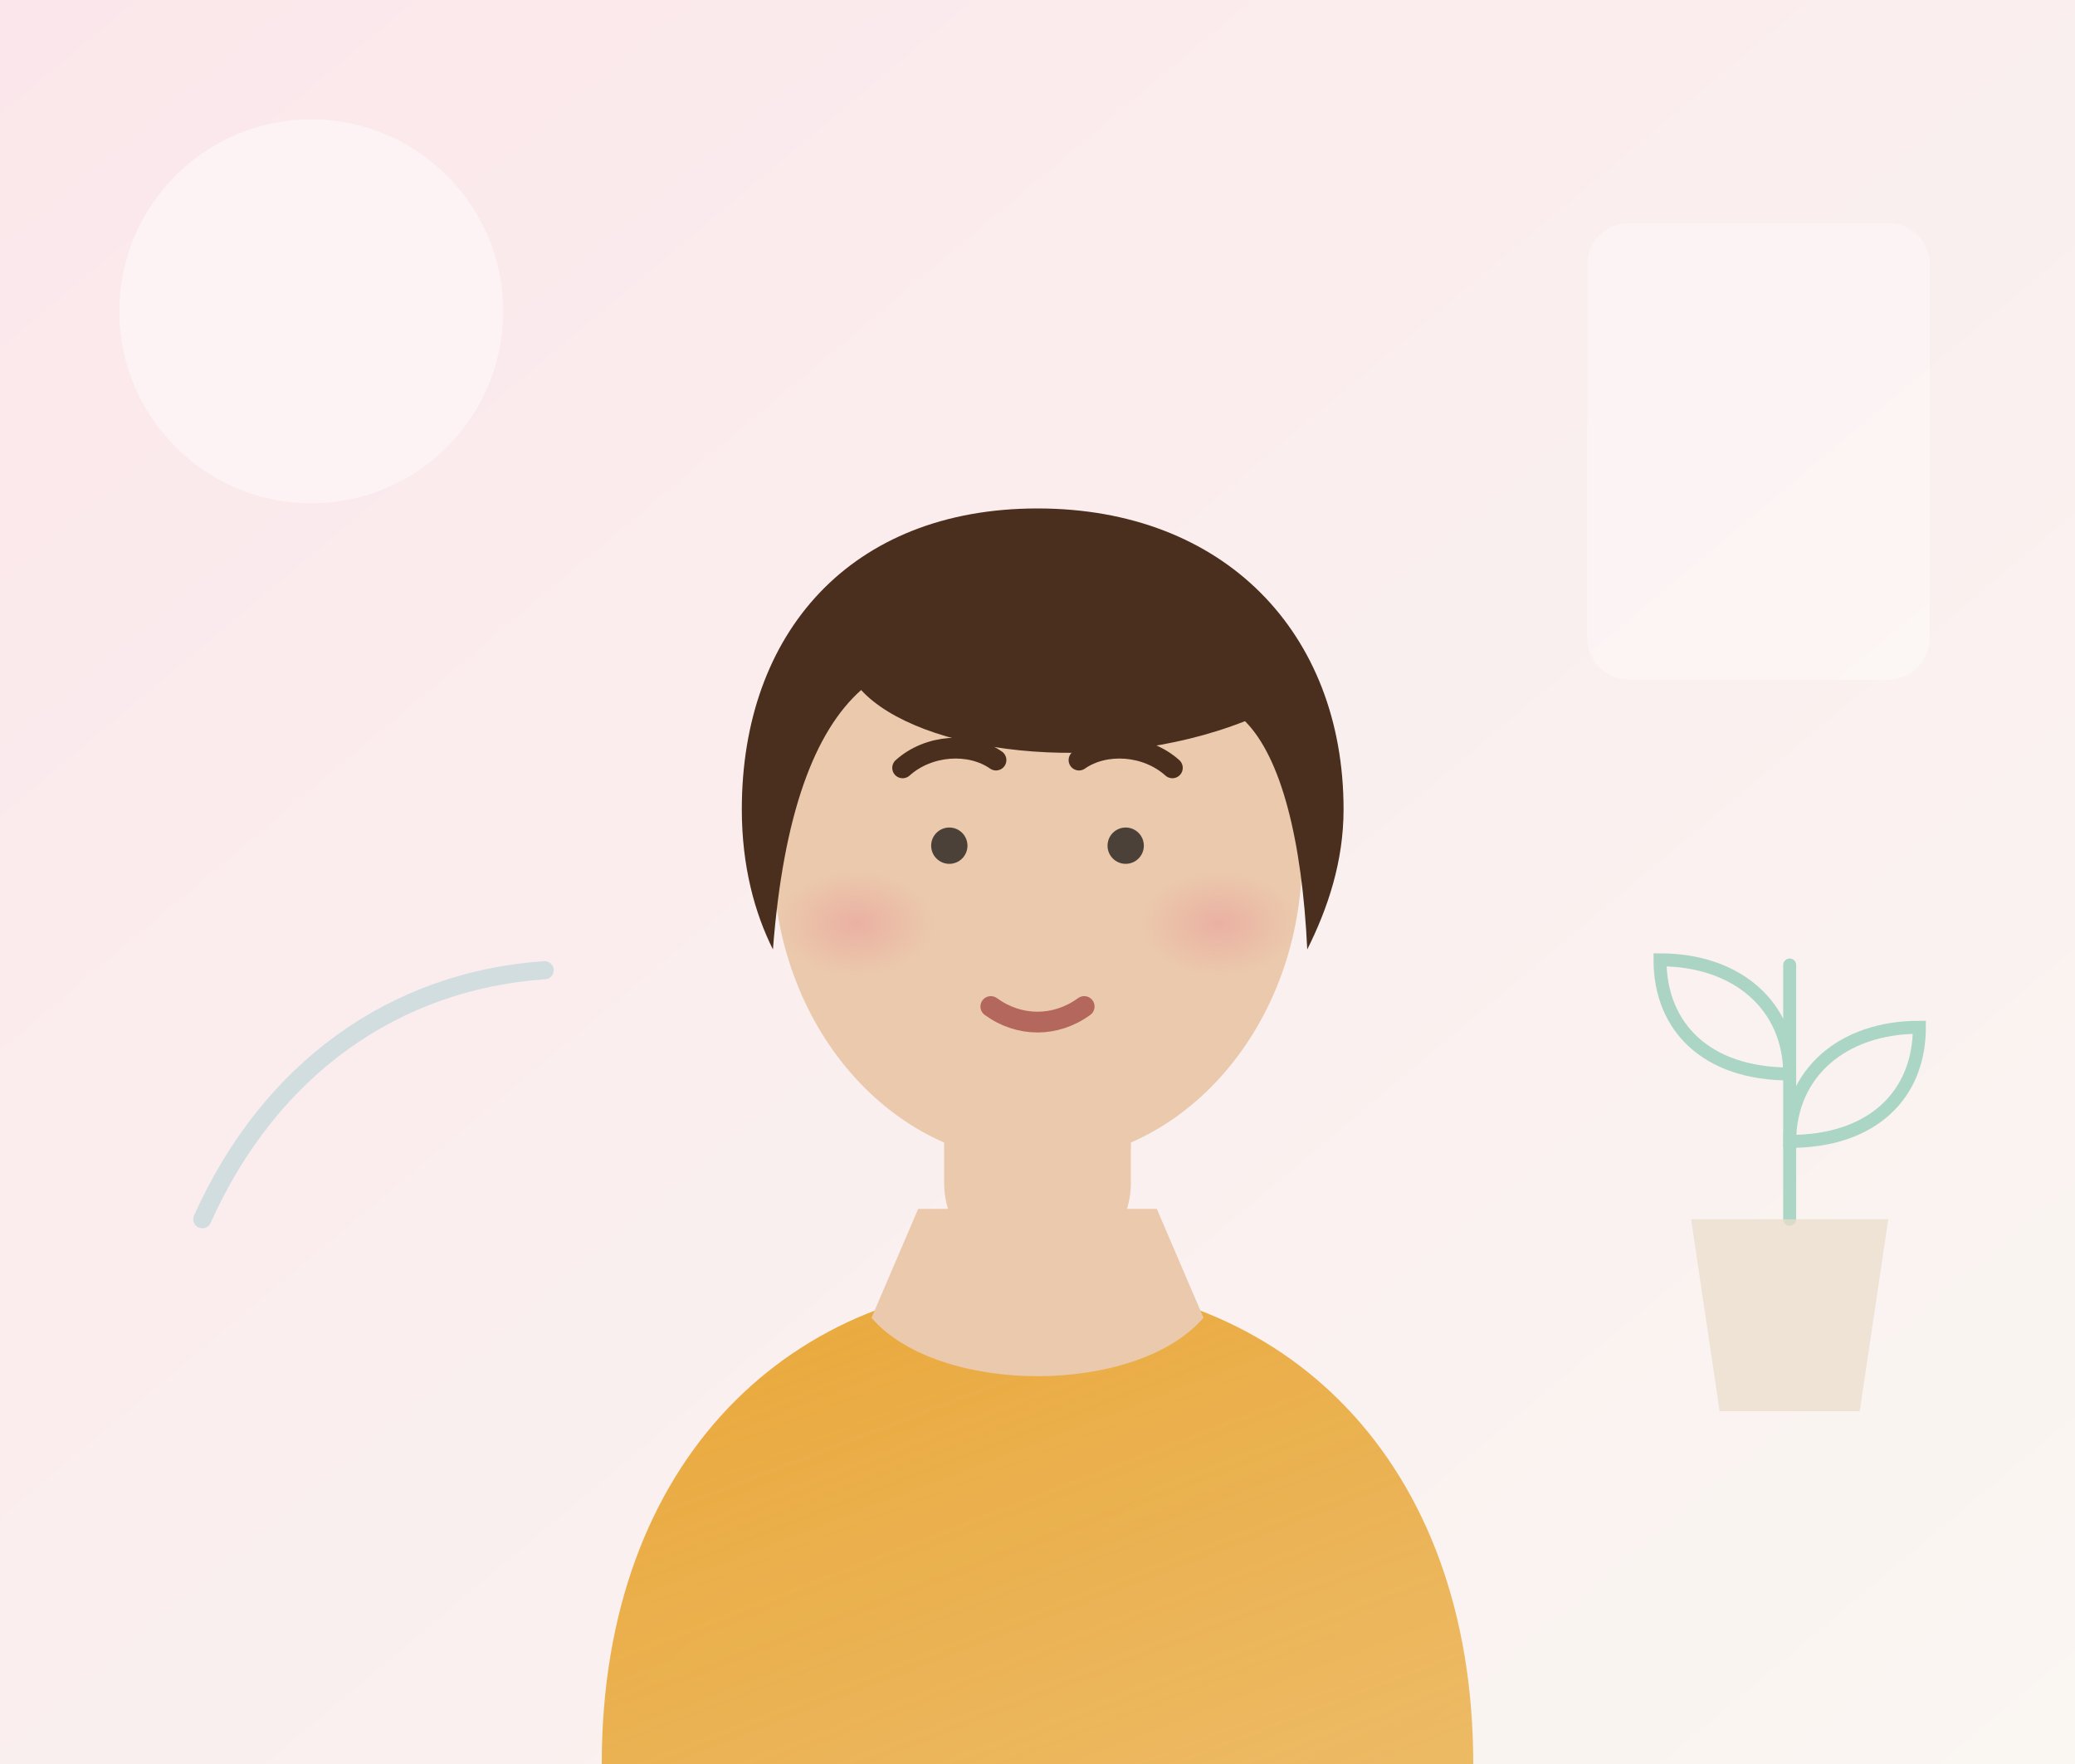
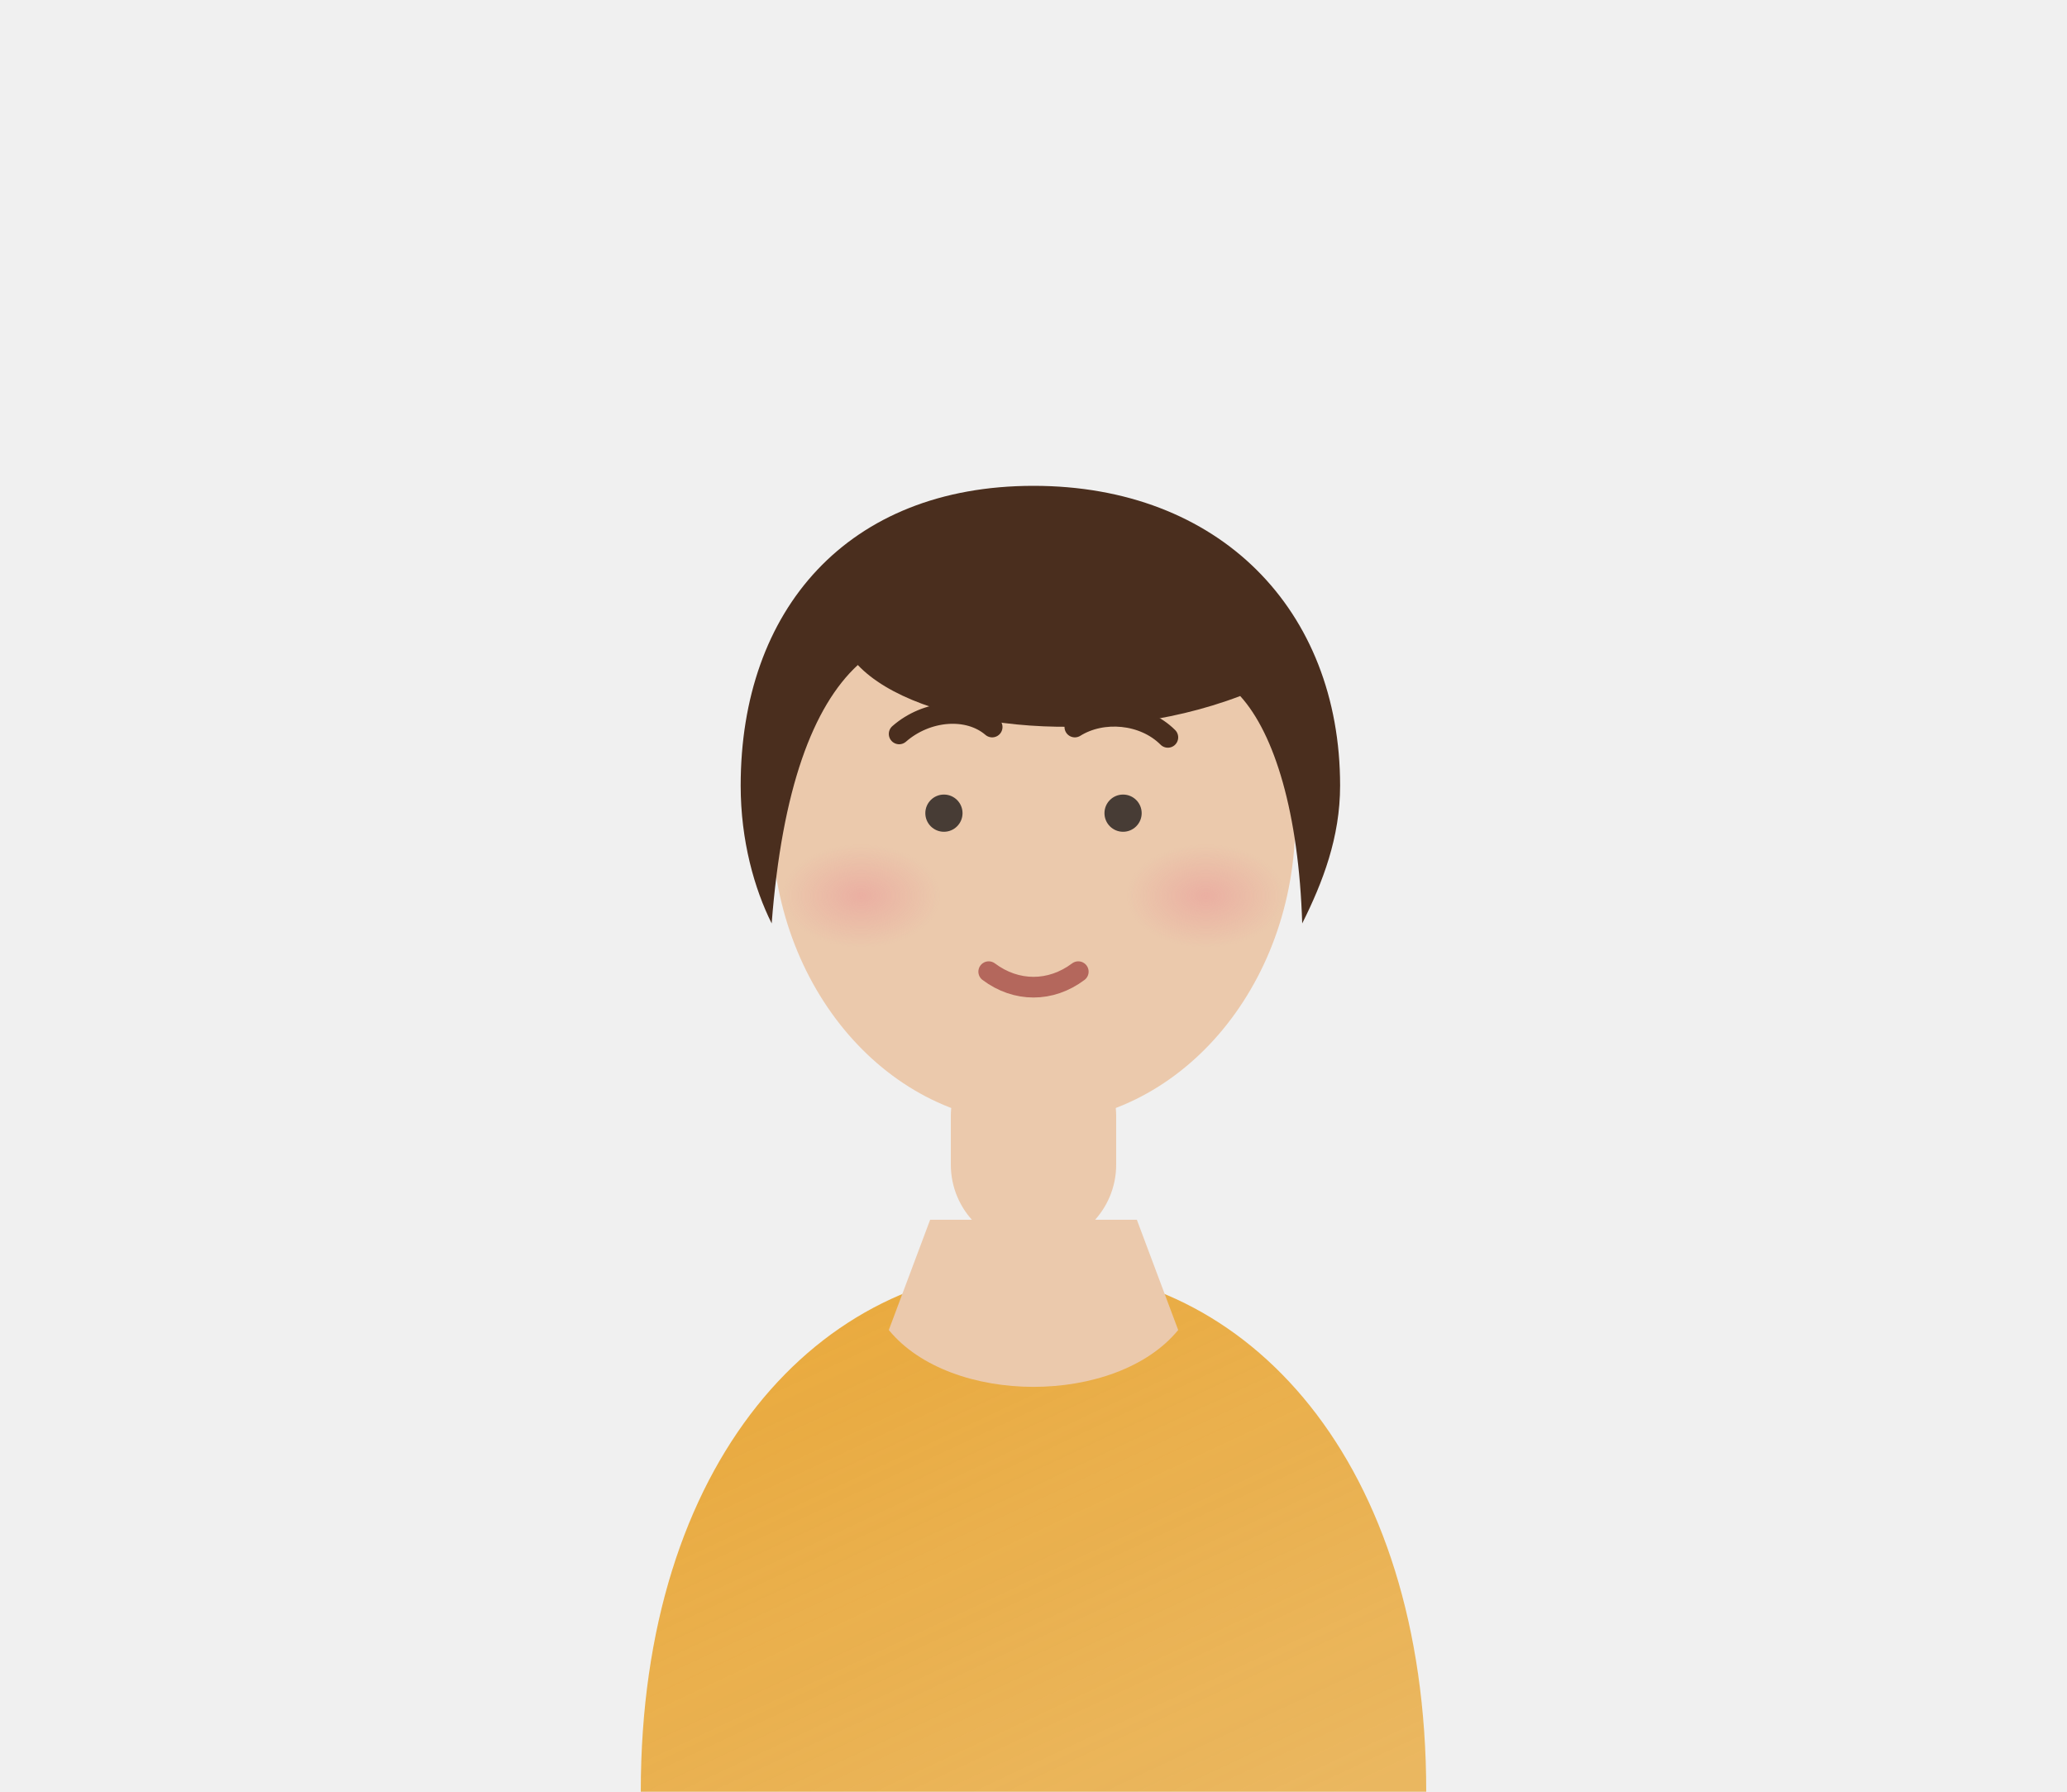
- <svg xmlns="http://www.w3.org/2000/svg" viewBox="0 0 800 680" width="800" height="680" role="img" aria-label="Portrait placeholder">
+ <svg xmlns="http://www.w3.org/2000/svg" viewBox="0 0 600 520" width="600" height="520" role="img" aria-label="Portrait placeholder">
  <defs>
-     <linearGradient id="bg" x1="0" y1="0" x2="1" y2="1">
-       <stop offset="0%" stop-color="#FBE7EB" />
-       <stop offset="100%" stop-color="#FAF6F2" />
-     </linearGradient>
    <linearGradient id="cloth" x1="0.2" y1="0" x2="0.9" y2="1">
      <stop offset="0%" stop-color="#E9A93C" />
-       <stop offset="100%" stop-color="#E9A93C" stop-opacity="0.78" />
+       <stop offset="100%" stop-color="#E9A93C" stop-opacity="0.8" />
    </linearGradient>
    <radialGradient id="cheek" cx="0.5" cy="0.5" r="0.5">
-       <stop offset="0%" stop-color="#E9728A" stop-opacity="0.28" />
+       <stop offset="0%" stop-color="#E9728A" stop-opacity="0.3" />
      <stop offset="100%" stop-color="#E9728A" stop-opacity="0" />
    </radialGradient>
  </defs>
-   <rect width="800" height="680" fill="url(#bg)" />
-   <circle cx="120" cy="120" r="74" fill="#FFFFFF" opacity="0.42" />
-   <rect x="612" y="86" width="132" height="176" rx="16" fill="#FFFFFF" opacity="0.34" />
-   <path d="M78 470c26-58 74-92 132-96" stroke="#53ABB3" stroke-opacity="0.24" stroke-width="7" fill="none" stroke-linecap="round" />
-   <g opacity="0.5" stroke="#5CB89A" stroke-width="5" fill="none" stroke-linecap="round">
-     <path d="M690 470V372" />
-     <path d="M690 414c-32 0-50-18-50-44 30 0 50 18 50 44Z" />
-     <path d="M690 440c32 0 50-18 50-44-30 0-50 18-50 44Z" />
-   </g>
-   <path d="M652 470h76l-11 74h-54Z" fill="#E9DDCB" opacity="0.75" />
-   <path d="M232 680c0-118 74-186 168-186s168 68 168 186Z" fill="url(#cloth)" />
-   <path d="M336 508c26 30 102 30 128 0l-18-42H354Z" fill="#EBC9AC" />
-   <rect x="364" y="404" width="72" height="86" rx="34" fill="#EBC9AC" />
-   <ellipse cx="400" cy="330" rx="102" ry="118" fill="#EBC9AC" />
-   <path d="M400 196c-72 0-114 48-114 116 0 22 5 40 12 54 4-52 16-84 34-100 22 24 92 34 148 12 14 14 22 46 24 88 8-16 14-34 14-54 0-68-46-116-118-116Z" fill="#4A2E1E" />
-   <circle cx="366" cy="326" r="7" fill="#2A2320" opacity="0.82" />
-   <circle cx="434" cy="326" r="7" fill="#2A2320" opacity="0.82" />
-   <path d="M348 296c10-9 26-10 36-3M416 293c10-7 26-6 36 3" stroke="#4A2E1E" stroke-width="8" fill="none" stroke-linecap="round" />
-   <path d="M382 388c11 8 25 8 36 0" stroke="#B4675C" stroke-width="8" fill="none" stroke-linecap="round" />
-   <ellipse cx="330" cy="356" rx="30" ry="20" fill="url(#cheek)" />
-   <ellipse cx="470" cy="356" rx="30" ry="20" fill="url(#cheek)" />
+   <path d="M186 520c0-96 52-152 114-152s114 56 114 152Z" fill="url(#cloth)" />
+   <path d="M258 386c18 22 66 22 84 0l-12-32h-60Z" fill="#EBC9AC" />
+   <rect x="276" y="300" width="48" height="62" rx="24" fill="#EBC9AC" />
+   <ellipse cx="300" cy="238" rx="76" ry="88" fill="#EBC9AC" />
+   <path d="M300 141c-54 0-85 36-85 87 0 16 4 30 9 40 3-39 12-63 25-75 17 18 69 25 111 9 10 11 17 34 18 66 6-12 11-25 11-40 0-51-35-87-89-87Z" fill="#4A2E1E" />
+   <circle cx="274" cy="236" r="5.4" fill="#2A2320" opacity="0.85" />
+   <circle cx="326" cy="236" r="5.4" fill="#2A2320" opacity="0.85" />
+   <path d="M261 213c8-7 20-8 27-2M312 211c8-5 20-4 27 3" stroke="#4A2E1E" stroke-width="6" fill="none" stroke-linecap="round" />
+   <path d="M287 282c8 6 18 6 26 0" stroke="#B4675C" stroke-width="6" fill="none" stroke-linecap="round" />
+   <ellipse cx="250" cy="260" rx="23" ry="15" fill="url(#cheek)" />
+   <ellipse cx="350" cy="260" rx="23" ry="15" fill="url(#cheek)" />
</svg>
